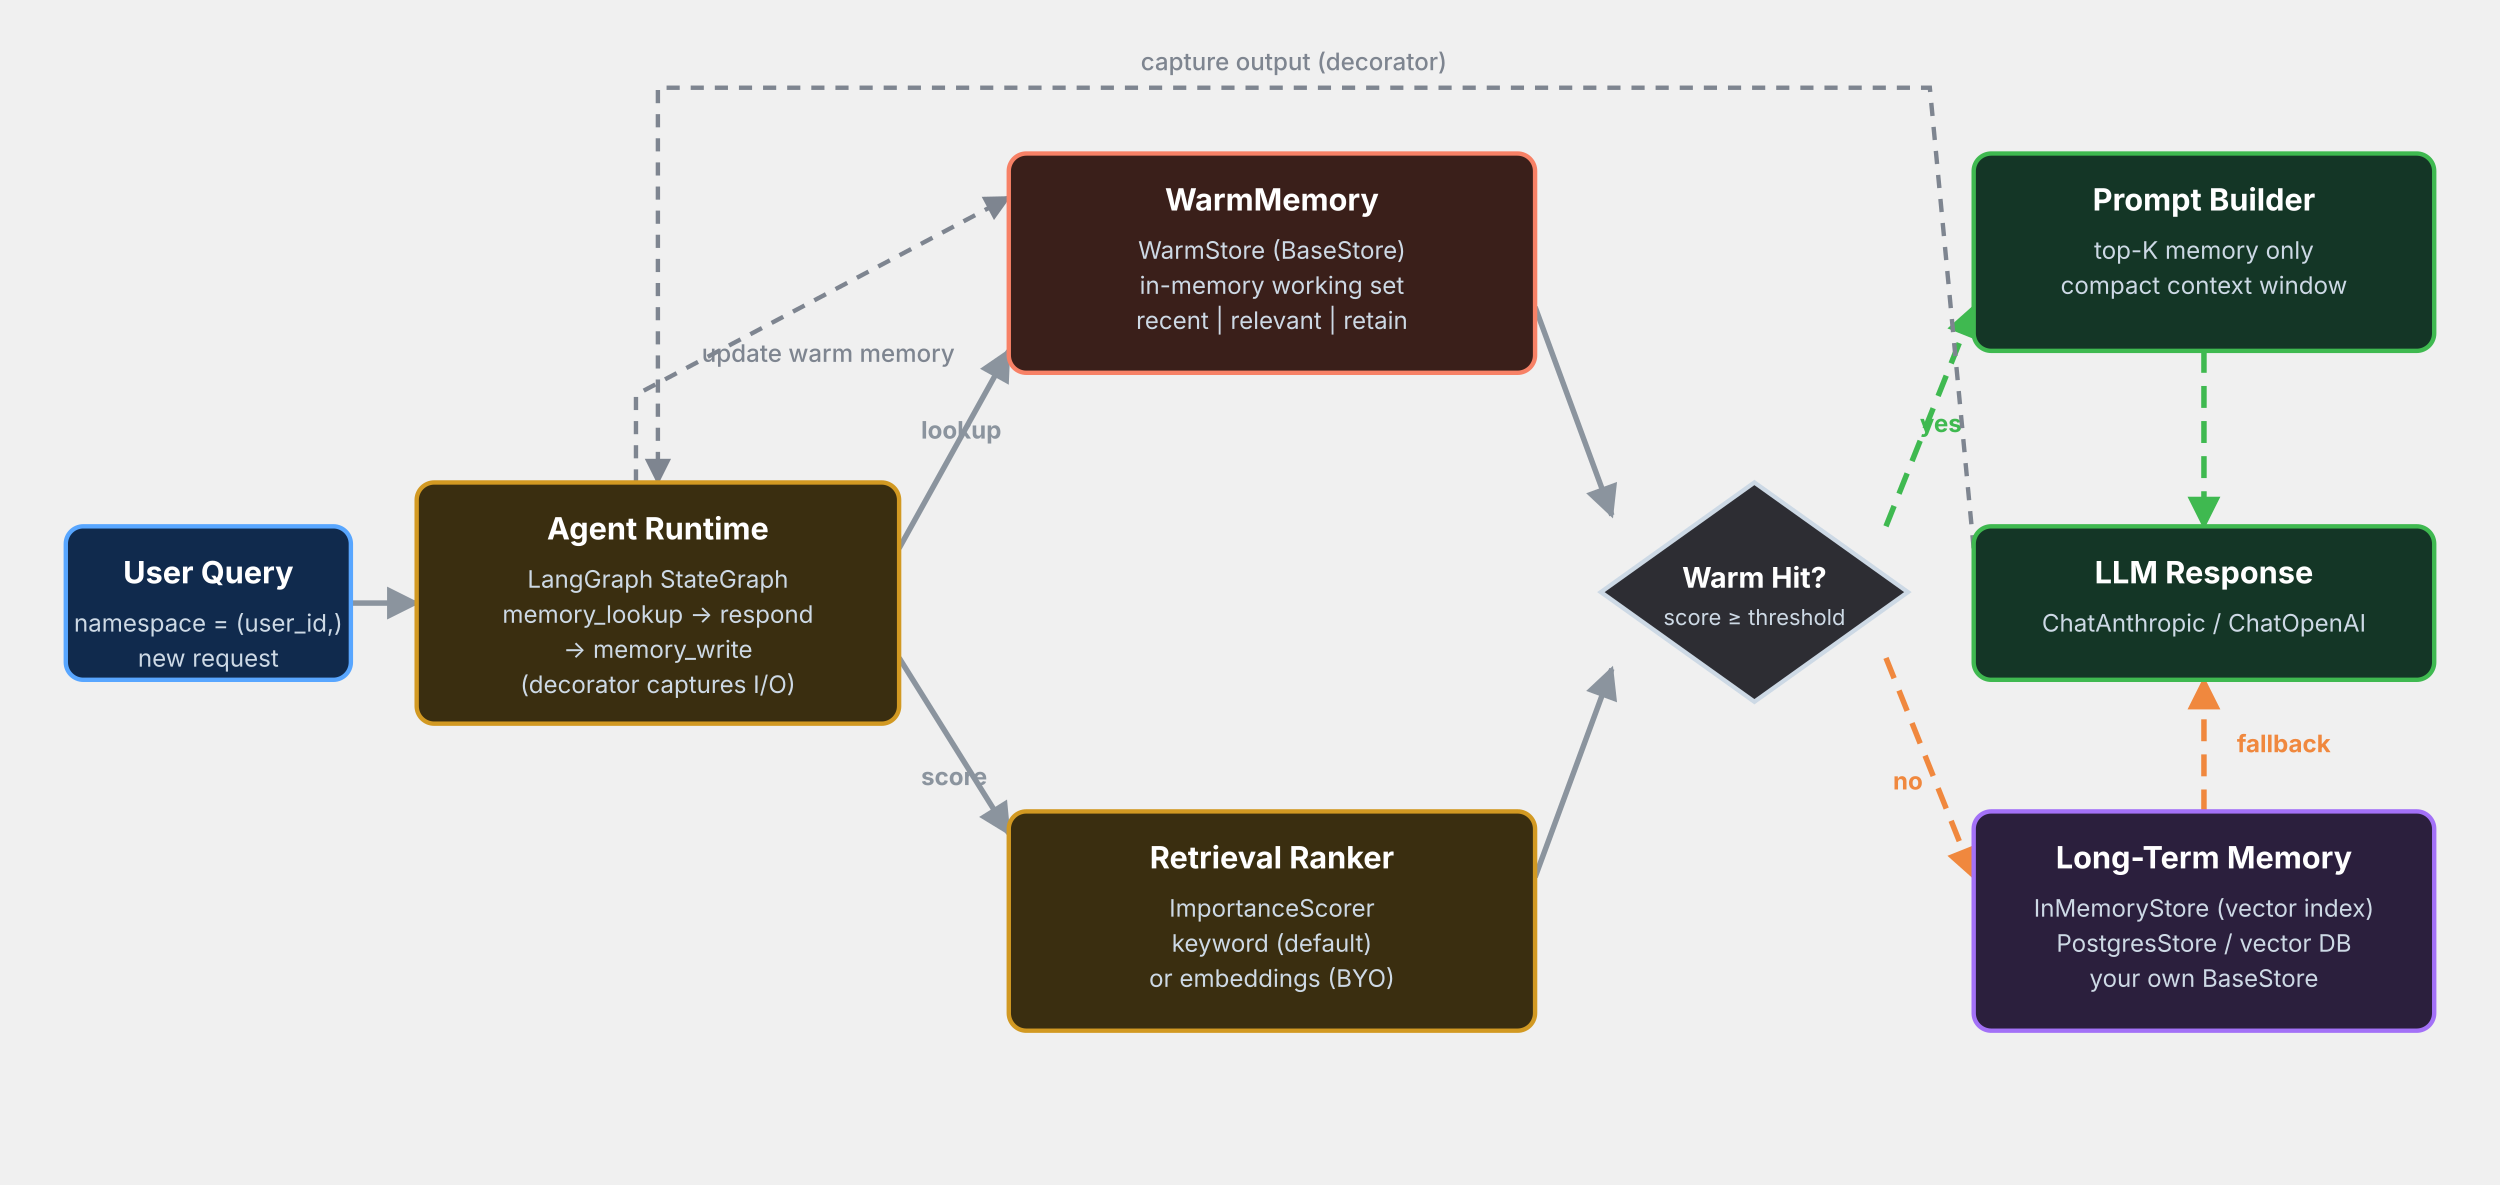
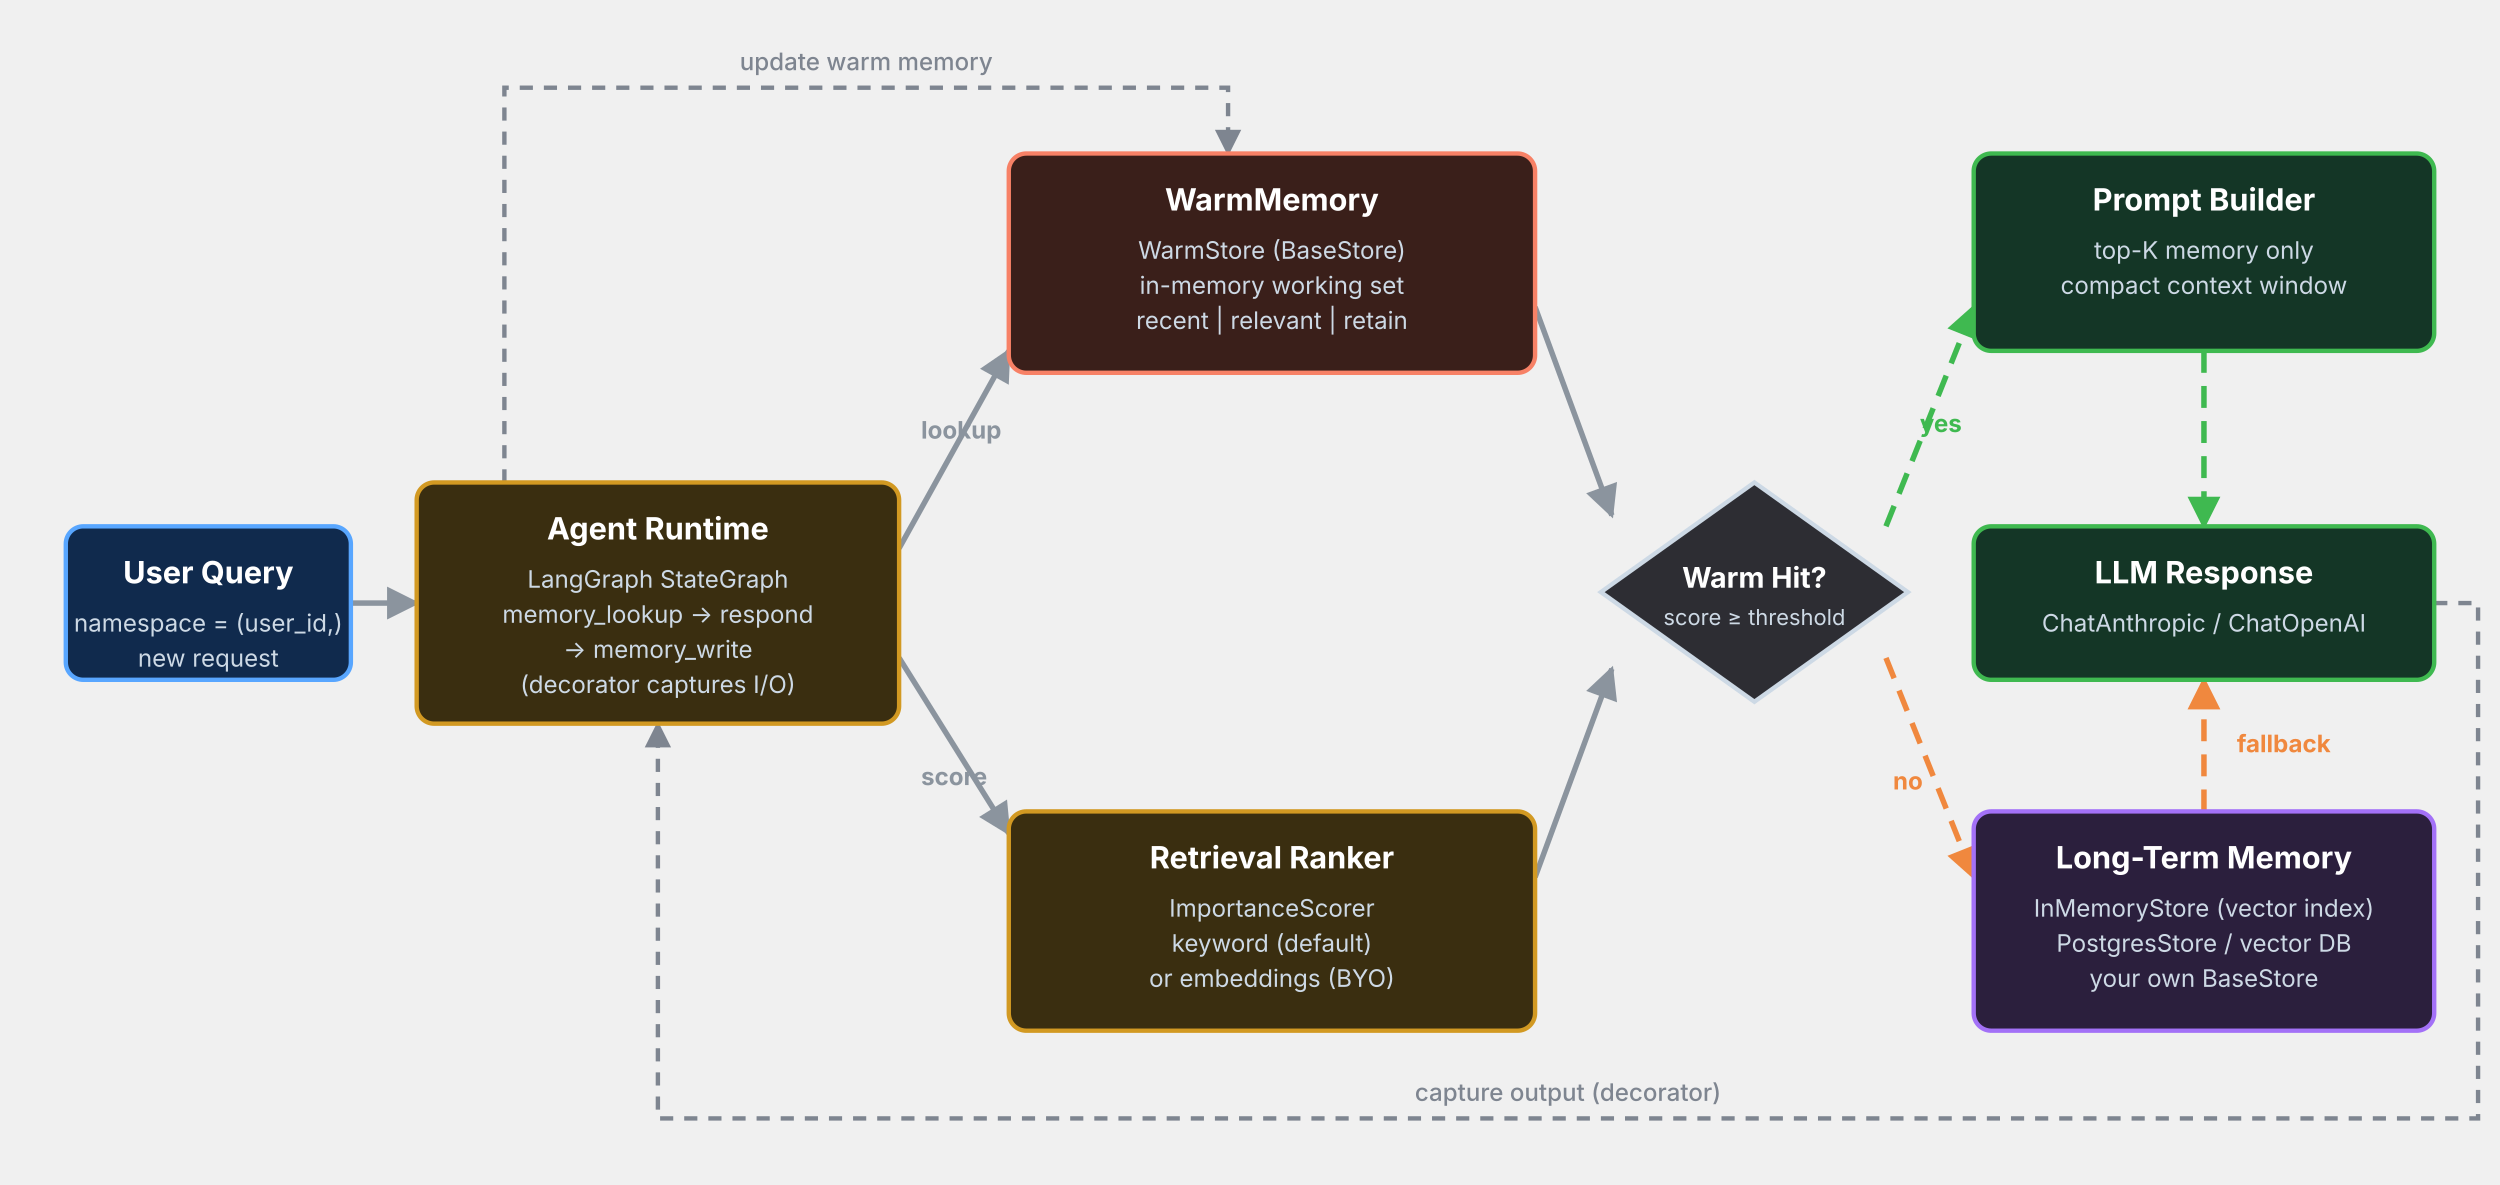
- <svg xmlns="http://www.w3.org/2000/svg" width="1140" height="540" viewBox="0 0 1140 540" content="%3Cmxfile%20host%3D%22app.diagrams.net%22%20type%3D%22device%22%20version%3D%2222.0.0%22%3E%0A%20%20%3Cdiagram%20name%3D%22WarmMemory%20architecture%22%20id%3D%22warm-memory%22%3E%0A%20%20%20%20%3CmxGraphModel%20dx%3D%221140%22%20dy%3D%22540%22%20grid%3D%221%22%20gridSize%3D%2210%22%20guides%3D%221%22%20tooltips%3D%221%22%20connect%3D%221%22%20arrows%3D%221%22%20fold%3D%221%22%20page%3D%221%22%20pageScale%3D%221%22%20pageWidth%3D%221140%22%20pageHeight%3D%22540%22%20math%3D%220%22%20shadow%3D%220%22%3E%0A%20%20%20%20%20%20%3Croot%3E%0A%20%20%20%20%20%20%20%20%3CmxCell%20id%3D%220%22%2F%3E%0A%20%20%20%20%20%20%20%20%3CmxCell%20id%3D%221%22%20parent%3D%220%22%2F%3E%0A%0A%20%20%20%20%20%20%20%20%3CmxCell%20id%3D%22user%22%20value%3D%22%26lt%3Bb%26gt%3BUser%20Query%26lt%3B%2Fb%26gt%3B%26%2310%3B%26lt%3Bfont%20style%3D%26quot%3Bfont-size%3A%2011px%26quot%3B%20color%3D%26quot%3B%23cdd9e5%26quot%3B%26gt%3Bnamespace%20%3D%20%28user_id%2C%29%26%2310%3Bnew%20request%26lt%3B%2Ffont%26gt%3B%22%20style%3D%22rounded%3D1%3BwhiteSpace%3Dwrap%3Bhtml%3D1%3BfillColor%3D%23102A4D%3BstrokeColor%3D%2358A6FF%3BstrokeWidth%3D2%3BfontColor%3D%23FFFFFF%3BfontSize%3D13%22%20vertex%3D%221%22%20parent%3D%221%22%3E%0A%20%20%20%20%20%20%20%20%20%20%3CmxGeometry%20x%3D%2230%22%20y%3D%22240%22%20width%3D%22130%22%20height%3D%2270%22%20as%3D%22geometry%22%2F%3E%0A%20%20%20%20%20%20%20%20%3C%2FmxCell%3E%0A%0A%20%20%20%20%20%20%20%20%3CmxCell%20id%3D%22agent%22%20value%3D%22%26lt%3Bb%26gt%3BAgent%20Runtime%26lt%3B%2Fb%26gt%3B%26%2310%3B%26lt%3Bfont%20style%3D%26quot%3Bfont-size%3A%2011px%26quot%3B%20color%3D%26quot%3B%23cdd9e5%26quot%3B%26gt%3BLangGraph%20StateGraph%26%2310%3Bmemory_lookup%20%E2%86%92%20respond%26%2310%3B%E2%86%92%20memory_write%26%2310%3B%28decorator%20captures%20I%2FO%29%26lt%3B%2Ffont%26gt%3B%22%20style%3D%22rounded%3D1%3BwhiteSpace%3Dwrap%3Bhtml%3D1%3BfillColor%3D%233A2E10%3BstrokeColor%3D%23D29922%3BstrokeWidth%3D2%3BfontColor%3D%23FFFFFF%3BfontSize%3D13%22%20vertex%3D%221%22%20parent%3D%221%22%3E%0A%20%20%20%20%20%20%20%20%20%20%3CmxGeometry%20x%3D%22190%22%20y%3D%22220%22%20width%3D%22220%22%20height%3D%22110%22%20as%3D%22geometry%22%2F%3E%0A%20%20%20%20%20%20%20%20%3C%2FmxCell%3E%0A%0A%20%20%20%20%20%20%20%20%3CmxCell%20id%3D%22warm%22%20value%3D%22%26lt%3Bb%26gt%3BWarmMemory%26lt%3B%2Fb%26gt%3B%26%2310%3B%26lt%3Bfont%20style%3D%26quot%3Bfont-size%3A%2011px%26quot%3B%20color%3D%26quot%3B%23cdd9e5%26quot%3B%26gt%3BWarmStore%20%28BaseStore%29%26%2310%3Bin-memory%20working%20set%26%2310%3Brecent%20%7C%20relevant%20%7C%20retain%26lt%3B%2Ffont%26gt%3B%22%20style%3D%22rounded%3D1%3BwhiteSpace%3Dwrap%3Bhtml%3D1%3BfillColor%3D%233A1F1A%3BstrokeColor%3D%23F78166%3BstrokeWidth%3D2%3BfontColor%3D%23FFFFFF%3BfontSize%3D13%22%20vertex%3D%221%22%20parent%3D%221%22%3E%0A%20%20%20%20%20%20%20%20%20%20%3CmxGeometry%20x%3D%22460%22%20y%3D%2270%22%20width%3D%22240%22%20height%3D%22100%22%20as%3D%22geometry%22%2F%3E%0A%20%20%20%20%20%20%20%20%3C%2FmxCell%3E%0A%0A%20%20%20%20%20%20%20%20%3CmxCell%20id%3D%22ranker%22%20value%3D%22%26lt%3Bb%26gt%3BRetrieval%20Ranker%26lt%3B%2Fb%26gt%3B%26%2310%3B%26lt%3Bfont%20style%3D%26quot%3Bfont-size%3A%2011px%26quot%3B%20color%3D%26quot%3B%23cdd9e5%26quot%3B%26gt%3BImportanceScorer%26%2310%3Bkeyword%20%28default%29%26%2310%3Bor%20embeddings%20%28BYO%29%26lt%3B%2Ffont%26gt%3B%22%20style%3D%22rounded%3D1%3BwhiteSpace%3Dwrap%3Bhtml%3D1%3BfillColor%3D%233A2E10%3BstrokeColor%3D%23D29922%3BstrokeWidth%3D2%3BfontColor%3D%23FFFFFF%3BfontSize%3D13%22%20vertex%3D%221%22%20parent%3D%221%22%3E%0A%20%20%20%20%20%20%20%20%20%20%3CmxGeometry%20x%3D%22460%22%20y%3D%22370%22%20width%3D%22240%22%20height%3D%22100%22%20as%3D%22geometry%22%2F%3E%0A%20%20%20%20%20%20%20%20%3C%2FmxCell%3E%0A%0A%20%20%20%20%20%20%20%20%3CmxCell%20id%3D%22warmhit%22%20value%3D%22%26lt%3Bb%26gt%3BWarm%20Hit%3F%26lt%3B%2Fb%26gt%3B%26%2310%3B%26lt%3Bfont%20style%3D%26quot%3Bfont-size%3A%2010px%26quot%3B%20color%3D%26quot%3B%23cdd9e5%26quot%3B%26gt%3Bscore%20%E2%89%A5%20threshold%26lt%3B%2Ffont%26gt%3B%22%20style%3D%22rhombus%3BwhiteSpace%3Dwrap%3Bhtml%3D1%3BfillColor%3D%232D2D33%3BstrokeColor%3D%23cdd9e5%3BstrokeWidth%3D2%3BfontColor%3D%23FFFFFF%3BfontSize%3D13%22%20vertex%3D%221%22%20parent%3D%221%22%3E%0A%20%20%20%20%20%20%20%20%20%20%3CmxGeometry%20x%3D%22730%22%20y%3D%22220%22%20width%3D%22140%22%20height%3D%22100%22%20as%3D%22geometry%22%2F%3E%0A%20%20%20%20%20%20%20%20%3C%2FmxCell%3E%0A%0A%20%20%20%20%20%20%20%20%3CmxCell%20id%3D%22prompt%22%20value%3D%22%26lt%3Bb%26gt%3BPrompt%20Builder%26lt%3B%2Fb%26gt%3B%26%2310%3B%26lt%3Bfont%20style%3D%26quot%3Bfont-size%3A%2011px%26quot%3B%20color%3D%26quot%3B%23cdd9e5%26quot%3B%26gt%3Btop-K%20memory%20only%26%2310%3Bcompact%20context%20window%26lt%3B%2Ffont%26gt%3B%22%20style%3D%22rounded%3D1%3BwhiteSpace%3Dwrap%3Bhtml%3D1%3BfillColor%3D%23143626%3BstrokeColor%3D%233FB950%3BstrokeWidth%3D2%3BfontColor%3D%23FFFFFF%3BfontSize%3D13%22%20vertex%3D%221%22%20parent%3D%221%22%3E%0A%20%20%20%20%20%20%20%20%20%20%3CmxGeometry%20x%3D%22900%22%20y%3D%2270%22%20width%3D%22210%22%20height%3D%2290%22%20as%3D%22geometry%22%2F%3E%0A%20%20%20%20%20%20%20%20%3C%2FmxCell%3E%0A%0A%20%20%20%20%20%20%20%20%3CmxCell%20id%3D%22llm%22%20value%3D%22%26lt%3Bb%26gt%3BLLM%20Response%26lt%3B%2Fb%26gt%3B%26%2310%3B%26lt%3Bfont%20style%3D%26quot%3Bfont-size%3A%2011px%26quot%3B%20color%3D%26quot%3B%23cdd9e5%26quot%3B%26gt%3BChatAnthropic%20%2F%20ChatOpenAI%26lt%3B%2Ffont%26gt%3B%22%20style%3D%22rounded%3D1%3BwhiteSpace%3Dwrap%3Bhtml%3D1%3BfillColor%3D%23143626%3BstrokeColor%3D%233FB950%3BstrokeWidth%3D2%3BfontColor%3D%23FFFFFF%3BfontSize%3D13%22%20vertex%3D%221%22%20parent%3D%221%22%3E%0A%20%20%20%20%20%20%20%20%20%20%3CmxGeometry%20x%3D%22900%22%20y%3D%22240%22%20width%3D%22210%22%20height%3D%2270%22%20as%3D%22geometry%22%2F%3E%0A%20%20%20%20%20%20%20%20%3C%2FmxCell%3E%0A%0A%20%20%20%20%20%20%20%20%3CmxCell%20id%3D%22longterm%22%20value%3D%22%26lt%3Bb%26gt%3BLong-Term%20Memory%26lt%3B%2Fb%26gt%3B%26%2310%3B%26lt%3Bfont%20style%3D%26quot%3Bfont-size%3A%2011px%26quot%3B%20color%3D%26quot%3B%23cdd9e5%26quot%3B%26gt%3BInMemoryStore%20%28vector%20index%29%26%2310%3BPostgresStore%20%2F%20vector%20DB%26%2310%3Byour%20own%20BaseStore%26lt%3B%2Ffont%26gt%3B%22%20style%3D%22rounded%3D1%3BwhiteSpace%3Dwrap%3Bhtml%3D1%3BfillColor%3D%232B1F3D%3BstrokeColor%3D%23A371F7%3BstrokeWidth%3D2%3BfontColor%3D%23FFFFFF%3BfontSize%3D13%22%20vertex%3D%221%22%20parent%3D%221%22%3E%0A%20%20%20%20%20%20%20%20%20%20%3CmxGeometry%20x%3D%22900%22%20y%3D%22370%22%20width%3D%22210%22%20height%3D%22100%22%20as%3D%22geometry%22%2F%3E%0A%20%20%20%20%20%20%20%20%3C%2FmxCell%3E%0A%0A%20%20%20%20%20%20%20%20%3CmxCell%20id%3D%22e1%22%20style%3D%22endArrow%3Dclassic%3Bhtml%3D1%3BstrokeColor%3D%238B949E%3BstrokeWidth%3D2%3BexitX%3D1%3BexitY%3D0.5%3BentryX%3D0%3BentryY%3D0.5%22%20edge%3D%221%22%20parent%3D%221%22%20source%3D%22user%22%20target%3D%22agent%22%2F%3E%0A%20%20%20%20%20%20%20%20%3CmxCell%20id%3D%22e2%22%20value%3D%22lookup%22%20style%3D%22endArrow%3Dclassic%3Bhtml%3D1%3BstrokeColor%3D%238B949E%3BstrokeWidth%3D2%3BexitX%3D1%3BexitY%3D0.2%3BentryX%3D0%3BentryY%3D0.8%3BfontColor%3D%238B949E%3BfontSize%3D11%3BlabelBackgroundColor%3Dnone%22%20edge%3D%221%22%20parent%3D%221%22%20source%3D%22agent%22%20target%3D%22warm%22%2F%3E%0A%20%20%20%20%20%20%20%20%3CmxCell%20id%3D%22e3%22%20value%3D%22score%22%20style%3D%22endArrow%3Dclassic%3Bhtml%3D1%3BstrokeColor%3D%238B949E%3BstrokeWidth%3D2%3BexitX%3D1%3BexitY%3D0.8%3BentryX%3D0%3BentryY%3D0.2%3BfontColor%3D%238B949E%3BfontSize%3D11%3BlabelBackgroundColor%3Dnone%22%20edge%3D%221%22%20parent%3D%221%22%20source%3D%22agent%22%20target%3D%22ranker%22%2F%3E%0A%20%20%20%20%20%20%20%20%3CmxCell%20id%3D%22e4%22%20style%3D%22endArrow%3Dclassic%3Bhtml%3D1%3BstrokeColor%3D%238B949E%3BstrokeWidth%3D2%3BexitX%3D1%3BexitY%3D0.7%3BentryX%3D0%3BentryY%3D0.15%22%20edge%3D%221%22%20parent%3D%221%22%20source%3D%22warm%22%20target%3D%22warmhit%22%2F%3E%0A%20%20%20%20%20%20%20%20%3CmxCell%20id%3D%22e5%22%20style%3D%22endArrow%3Dclassic%3Bhtml%3D1%3BstrokeColor%3D%238B949E%3BstrokeWidth%3D2%3BexitX%3D1%3BexitY%3D0.3%3BentryX%3D0%3BentryY%3D0.85%22%20edge%3D%221%22%20parent%3D%221%22%20source%3D%22ranker%22%20target%3D%22warmhit%22%2F%3E%0A%20%20%20%20%20%20%20%20%3CmxCell%20id%3D%22e6%22%20value%3D%22yes%22%20style%3D%22endArrow%3Dclassic%3Bhtml%3D1%3BstrokeColor%3D%233FB950%3BstrokeWidth%3D2.5%3BexitX%3D1%3BexitY%3D0.2%3BentryX%3D0%3BentryY%3D0.8%3BfontColor%3D%233FB950%3BfontSize%3D11%3BfontStyle%3D1%3BlabelBackgroundColor%3Dnone%3Bdashed%3D1%3BdashPattern%3D10%206%22%20edge%3D%221%22%20parent%3D%221%22%20source%3D%22warmhit%22%20target%3D%22prompt%22%2F%3E%0A%20%20%20%20%20%20%20%20%3CmxCell%20id%3D%22e7%22%20value%3D%22no%22%20style%3D%22endArrow%3Dclassic%3Bhtml%3D1%3BstrokeColor%3D%23F0883E%3BstrokeWidth%3D2.5%3BexitX%3D1%3BexitY%3D0.8%3BentryX%3D0%3BentryY%3D0.2%3BfontColor%3D%23F0883E%3BfontSize%3D11%3BfontStyle%3D1%3BlabelBackgroundColor%3Dnone%3Bdashed%3D1%3BdashPattern%3D10%206%22%20edge%3D%221%22%20parent%3D%221%22%20source%3D%22warmhit%22%20target%3D%22longterm%22%2F%3E%0A%20%20%20%20%20%20%20%20%3CmxCell%20id%3D%22e8%22%20style%3D%22endArrow%3Dclassic%3Bhtml%3D1%3BstrokeColor%3D%233FB950%3BstrokeWidth%3D2.5%3BexitX%3D0.5%3BexitY%3D1%3BentryX%3D0.5%3BentryY%3D0%3Bdashed%3D1%3BdashPattern%3D10%206%22%20edge%3D%221%22%20parent%3D%221%22%20source%3D%22prompt%22%20target%3D%22llm%22%2F%3E%0A%20%20%20%20%20%20%20%20%3CmxCell%20id%3D%22e9%22%20value%3D%22fallback%22%20style%3D%22endArrow%3Dclassic%3Bhtml%3D1%3BstrokeColor%3D%23F0883E%3BstrokeWidth%3D2.5%3BexitX%3D0.5%3BexitY%3D0%3BentryX%3D0.5%3BentryY%3D1%3BfontColor%3D%23F0883E%3BfontSize%3D11%3BfontStyle%3D1%3BlabelBackgroundColor%3Dnone%3Bdashed%3D1%3BdashPattern%3D10%206%22%20edge%3D%221%22%20parent%3D%221%22%20source%3D%22longterm%22%20target%3D%22llm%22%2F%3E%0A%20%20%20%20%20%20%20%20%3CmxCell%20id%3D%22e10%22%20value%3D%22capture%20output%20%28decorator%29%22%20style%3D%22endArrow%3Dclassic%3Bhtml%3D1%3BstrokeColor%3D%237E8590%3BstrokeWidth%3D2%3Bdashed%3D1%3BexitX%3D0%3BexitY%3D0.5%3BentryX%3D0.5%3BentryY%3D0%3BfontColor%3D%237E8590%3BfontSize%3D11%3BlabelBackgroundColor%3Dnone%3BedgeStyle%3DorthogonalEdgeStyle%22%20edge%3D%221%22%20parent%3D%221%22%20source%3D%22llm%22%20target%3D%22agent%22%2F%3E%0A%20%20%20%20%20%20%20%20%3CmxCell%20id%3D%22e11%22%20value%3D%22update%20warm%20memory%22%20style%3D%22endArrow%3Dclassic%3Bhtml%3D1%3BstrokeColor%3D%237E8590%3BstrokeWidth%3D2%3Bdashed%3D1%3BexitX%3D0.4%3BexitY%3D0%3BentryX%3D0.2%3BentryY%3D1%3BfontColor%3D%237E8590%3BfontSize%3D11%3BlabelBackgroundColor%3Dnone%22%20edge%3D%221%22%20parent%3D%221%22%20source%3D%22agent%22%20target%3D%22warm%22%2F%3E%0A%0A%20%20%20%20%20%20%3C%2Froot%3E%0A%20%20%20%20%3C%2FmxGraphModel%3E%0A%20%20%3C%2Fdiagram%3E%0A%3C%2Fmxfile%3E">
+ <svg xmlns="http://www.w3.org/2000/svg" width="1140" height="540" viewBox="0 0 1140 540" content="%3Cmxfile%20host%3D%22app.diagrams.net%22%20type%3D%22device%22%20version%3D%2222.0.0%22%3E%0A%20%20%3Cdiagram%20name%3D%22WarmMemory%20architecture%22%20id%3D%22warm-memory%22%3E%0A%20%20%20%20%3CmxGraphModel%20dx%3D%221140%22%20dy%3D%22540%22%20grid%3D%221%22%20gridSize%3D%2210%22%20guides%3D%221%22%20tooltips%3D%221%22%20connect%3D%221%22%20arrows%3D%221%22%20fold%3D%221%22%20page%3D%221%22%20pageScale%3D%221%22%20pageWidth%3D%221140%22%20pageHeight%3D%22540%22%20math%3D%220%22%20shadow%3D%220%22%3E%0A%20%20%20%20%20%20%3Croot%3E%0A%20%20%20%20%20%20%20%20%3CmxCell%20id%3D%220%22%2F%3E%0A%20%20%20%20%20%20%20%20%3CmxCell%20id%3D%221%22%20parent%3D%220%22%2F%3E%0A%0A%20%20%20%20%20%20%20%20%3CmxCell%20id%3D%22user%22%20value%3D%22%26lt%3Bb%26gt%3BUser%20Query%26lt%3B%2Fb%26gt%3B%26%2310%3B%26lt%3Bfont%20style%3D%26quot%3Bfont-size%3A%2011px%26quot%3B%20color%3D%26quot%3B%23cdd9e5%26quot%3B%26gt%3Bnamespace%20%3D%20%28user_id%2C%29%26%2310%3Bnew%20request%26lt%3B%2Ffont%26gt%3B%22%20style%3D%22rounded%3D1%3BwhiteSpace%3Dwrap%3Bhtml%3D1%3BfillColor%3D%23102A4D%3BstrokeColor%3D%2358A6FF%3BstrokeWidth%3D2%3BfontColor%3D%23FFFFFF%3BfontSize%3D13%22%20vertex%3D%221%22%20parent%3D%221%22%3E%0A%20%20%20%20%20%20%20%20%20%20%3CmxGeometry%20x%3D%2230%22%20y%3D%22240%22%20width%3D%22130%22%20height%3D%2270%22%20as%3D%22geometry%22%2F%3E%0A%20%20%20%20%20%20%20%20%3C%2FmxCell%3E%0A%0A%20%20%20%20%20%20%20%20%3CmxCell%20id%3D%22agent%22%20value%3D%22%26lt%3Bb%26gt%3BAgent%20Runtime%26lt%3B%2Fb%26gt%3B%26%2310%3B%26lt%3Bfont%20style%3D%26quot%3Bfont-size%3A%2011px%26quot%3B%20color%3D%26quot%3B%23cdd9e5%26quot%3B%26gt%3BLangGraph%20StateGraph%26%2310%3Bmemory_lookup%20%E2%86%92%20respond%26%2310%3B%E2%86%92%20memory_write%26%2310%3B%28decorator%20captures%20I%2FO%29%26lt%3B%2Ffont%26gt%3B%22%20style%3D%22rounded%3D1%3BwhiteSpace%3Dwrap%3Bhtml%3D1%3BfillColor%3D%233A2E10%3BstrokeColor%3D%23D29922%3BstrokeWidth%3D2%3BfontColor%3D%23FFFFFF%3BfontSize%3D13%22%20vertex%3D%221%22%20parent%3D%221%22%3E%0A%20%20%20%20%20%20%20%20%20%20%3CmxGeometry%20x%3D%22190%22%20y%3D%22220%22%20width%3D%22220%22%20height%3D%22110%22%20as%3D%22geometry%22%2F%3E%0A%20%20%20%20%20%20%20%20%3C%2FmxCell%3E%0A%0A%20%20%20%20%20%20%20%20%3CmxCell%20id%3D%22warm%22%20value%3D%22%26lt%3Bb%26gt%3BWarmMemory%26lt%3B%2Fb%26gt%3B%26%2310%3B%26lt%3Bfont%20style%3D%26quot%3Bfont-size%3A%2011px%26quot%3B%20color%3D%26quot%3B%23cdd9e5%26quot%3B%26gt%3BWarmStore%20%28BaseStore%29%26%2310%3Bin-memory%20working%20set%26%2310%3Brecent%20%7C%20relevant%20%7C%20retain%26lt%3B%2Ffont%26gt%3B%22%20style%3D%22rounded%3D1%3BwhiteSpace%3Dwrap%3Bhtml%3D1%3BfillColor%3D%233A1F1A%3BstrokeColor%3D%23F78166%3BstrokeWidth%3D2%3BfontColor%3D%23FFFFFF%3BfontSize%3D13%22%20vertex%3D%221%22%20parent%3D%221%22%3E%0A%20%20%20%20%20%20%20%20%20%20%3CmxGeometry%20x%3D%22460%22%20y%3D%2270%22%20width%3D%22240%22%20height%3D%22100%22%20as%3D%22geometry%22%2F%3E%0A%20%20%20%20%20%20%20%20%3C%2FmxCell%3E%0A%0A%20%20%20%20%20%20%20%20%3CmxCell%20id%3D%22ranker%22%20value%3D%22%26lt%3Bb%26gt%3BRetrieval%20Ranker%26lt%3B%2Fb%26gt%3B%26%2310%3B%26lt%3Bfont%20style%3D%26quot%3Bfont-size%3A%2011px%26quot%3B%20color%3D%26quot%3B%23cdd9e5%26quot%3B%26gt%3BImportanceScorer%26%2310%3Bkeyword%20%28default%29%26%2310%3Bor%20embeddings%20%28BYO%29%26lt%3B%2Ffont%26gt%3B%22%20style%3D%22rounded%3D1%3BwhiteSpace%3Dwrap%3Bhtml%3D1%3BfillColor%3D%233A2E10%3BstrokeColor%3D%23D29922%3BstrokeWidth%3D2%3BfontColor%3D%23FFFFFF%3BfontSize%3D13%22%20vertex%3D%221%22%20parent%3D%221%22%3E%0A%20%20%20%20%20%20%20%20%20%20%3CmxGeometry%20x%3D%22460%22%20y%3D%22370%22%20width%3D%22240%22%20height%3D%22100%22%20as%3D%22geometry%22%2F%3E%0A%20%20%20%20%20%20%20%20%3C%2FmxCell%3E%0A%0A%20%20%20%20%20%20%20%20%3CmxCell%20id%3D%22warmhit%22%20value%3D%22%26lt%3Bb%26gt%3BWarm%20Hit%3F%26lt%3B%2Fb%26gt%3B%26%2310%3B%26lt%3Bfont%20style%3D%26quot%3Bfont-size%3A%2010px%26quot%3B%20color%3D%26quot%3B%23cdd9e5%26quot%3B%26gt%3Bscore%20%E2%89%A5%20threshold%26lt%3B%2Ffont%26gt%3B%22%20style%3D%22rhombus%3BwhiteSpace%3Dwrap%3Bhtml%3D1%3BfillColor%3D%232D2D33%3BstrokeColor%3D%23cdd9e5%3BstrokeWidth%3D2%3BfontColor%3D%23FFFFFF%3BfontSize%3D13%22%20vertex%3D%221%22%20parent%3D%221%22%3E%0A%20%20%20%20%20%20%20%20%20%20%3CmxGeometry%20x%3D%22730%22%20y%3D%22220%22%20width%3D%22140%22%20height%3D%22100%22%20as%3D%22geometry%22%2F%3E%0A%20%20%20%20%20%20%20%20%3C%2FmxCell%3E%0A%0A%20%20%20%20%20%20%20%20%3CmxCell%20id%3D%22prompt%22%20value%3D%22%26lt%3Bb%26gt%3BPrompt%20Builder%26lt%3B%2Fb%26gt%3B%26%2310%3B%26lt%3Bfont%20style%3D%26quot%3Bfont-size%3A%2011px%26quot%3B%20color%3D%26quot%3B%23cdd9e5%26quot%3B%26gt%3Btop-K%20memory%20only%26%2310%3Bcompact%20context%20window%26lt%3B%2Ffont%26gt%3B%22%20style%3D%22rounded%3D1%3BwhiteSpace%3Dwrap%3Bhtml%3D1%3BfillColor%3D%23143626%3BstrokeColor%3D%233FB950%3BstrokeWidth%3D2%3BfontColor%3D%23FFFFFF%3BfontSize%3D13%22%20vertex%3D%221%22%20parent%3D%221%22%3E%0A%20%20%20%20%20%20%20%20%20%20%3CmxGeometry%20x%3D%22900%22%20y%3D%2270%22%20width%3D%22210%22%20height%3D%2290%22%20as%3D%22geometry%22%2F%3E%0A%20%20%20%20%20%20%20%20%3C%2FmxCell%3E%0A%0A%20%20%20%20%20%20%20%20%3CmxCell%20id%3D%22llm%22%20value%3D%22%26lt%3Bb%26gt%3BLLM%20Response%26lt%3B%2Fb%26gt%3B%26%2310%3B%26lt%3Bfont%20style%3D%26quot%3Bfont-size%3A%2011px%26quot%3B%20color%3D%26quot%3B%23cdd9e5%26quot%3B%26gt%3BChatAnthropic%20%2F%20ChatOpenAI%26lt%3B%2Ffont%26gt%3B%22%20style%3D%22rounded%3D1%3BwhiteSpace%3Dwrap%3Bhtml%3D1%3BfillColor%3D%23143626%3BstrokeColor%3D%233FB950%3BstrokeWidth%3D2%3BfontColor%3D%23FFFFFF%3BfontSize%3D13%22%20vertex%3D%221%22%20parent%3D%221%22%3E%0A%20%20%20%20%20%20%20%20%20%20%3CmxGeometry%20x%3D%22900%22%20y%3D%22240%22%20width%3D%22210%22%20height%3D%2270%22%20as%3D%22geometry%22%2F%3E%0A%20%20%20%20%20%20%20%20%3C%2FmxCell%3E%0A%0A%20%20%20%20%20%20%20%20%3CmxCell%20id%3D%22longterm%22%20value%3D%22%26lt%3Bb%26gt%3BLong-Term%20Memory%26lt%3B%2Fb%26gt%3B%26%2310%3B%26lt%3Bfont%20style%3D%26quot%3Bfont-size%3A%2011px%26quot%3B%20color%3D%26quot%3B%23cdd9e5%26quot%3B%26gt%3BInMemoryStore%20%28vector%20index%29%26%2310%3BPostgresStore%20%2F%20vector%20DB%26%2310%3Byour%20own%20BaseStore%26lt%3B%2Ffont%26gt%3B%22%20style%3D%22rounded%3D1%3BwhiteSpace%3Dwrap%3Bhtml%3D1%3BfillColor%3D%232B1F3D%3BstrokeColor%3D%23A371F7%3BstrokeWidth%3D2%3BfontColor%3D%23FFFFFF%3BfontSize%3D13%22%20vertex%3D%221%22%20parent%3D%221%22%3E%0A%20%20%20%20%20%20%20%20%20%20%3CmxGeometry%20x%3D%22900%22%20y%3D%22370%22%20width%3D%22210%22%20height%3D%22100%22%20as%3D%22geometry%22%2F%3E%0A%20%20%20%20%20%20%20%20%3C%2FmxCell%3E%0A%0A%20%20%20%20%20%20%20%20%3CmxCell%20id%3D%22e1%22%20style%3D%22endArrow%3Dclassic%3Bhtml%3D1%3BstrokeColor%3D%238B949E%3BstrokeWidth%3D2%3BexitX%3D1%3BexitY%3D0.5%3BentryX%3D0%3BentryY%3D0.5%22%20edge%3D%221%22%20parent%3D%221%22%20source%3D%22user%22%20target%3D%22agent%22%2F%3E%0A%20%20%20%20%20%20%20%20%3CmxCell%20id%3D%22e2%22%20value%3D%22lookup%22%20style%3D%22endArrow%3Dclassic%3Bhtml%3D1%3BstrokeColor%3D%238B949E%3BstrokeWidth%3D2%3BexitX%3D1%3BexitY%3D0.2%3BentryX%3D0%3BentryY%3D0.8%3BfontColor%3D%238B949E%3BfontSize%3D11%3BlabelBackgroundColor%3Dnone%22%20edge%3D%221%22%20parent%3D%221%22%20source%3D%22agent%22%20target%3D%22warm%22%2F%3E%0A%20%20%20%20%20%20%20%20%3CmxCell%20id%3D%22e3%22%20value%3D%22score%22%20style%3D%22endArrow%3Dclassic%3Bhtml%3D1%3BstrokeColor%3D%238B949E%3BstrokeWidth%3D2%3BexitX%3D1%3BexitY%3D0.8%3BentryX%3D0%3BentryY%3D0.2%3BfontColor%3D%238B949E%3BfontSize%3D11%3BlabelBackgroundColor%3Dnone%22%20edge%3D%221%22%20parent%3D%221%22%20source%3D%22agent%22%20target%3D%22ranker%22%2F%3E%0A%20%20%20%20%20%20%20%20%3CmxCell%20id%3D%22e4%22%20style%3D%22endArrow%3Dclassic%3Bhtml%3D1%3BstrokeColor%3D%238B949E%3BstrokeWidth%3D2%3BexitX%3D1%3BexitY%3D0.7%3BentryX%3D0%3BentryY%3D0.15%22%20edge%3D%221%22%20parent%3D%221%22%20source%3D%22warm%22%20target%3D%22warmhit%22%2F%3E%0A%20%20%20%20%20%20%20%20%3CmxCell%20id%3D%22e5%22%20style%3D%22endArrow%3Dclassic%3Bhtml%3D1%3BstrokeColor%3D%238B949E%3BstrokeWidth%3D2%3BexitX%3D1%3BexitY%3D0.3%3BentryX%3D0%3BentryY%3D0.85%22%20edge%3D%221%22%20parent%3D%221%22%20source%3D%22ranker%22%20target%3D%22warmhit%22%2F%3E%0A%20%20%20%20%20%20%20%20%3CmxCell%20id%3D%22e6%22%20value%3D%22yes%22%20style%3D%22endArrow%3Dclassic%3Bhtml%3D1%3BstrokeColor%3D%233FB950%3BstrokeWidth%3D2.5%3BexitX%3D1%3BexitY%3D0.2%3BentryX%3D0%3BentryY%3D0.8%3BfontColor%3D%233FB950%3BfontSize%3D11%3BfontStyle%3D1%3BlabelBackgroundColor%3Dnone%3Bdashed%3D1%3BdashPattern%3D10%206%22%20edge%3D%221%22%20parent%3D%221%22%20source%3D%22warmhit%22%20target%3D%22prompt%22%2F%3E%0A%20%20%20%20%20%20%20%20%3CmxCell%20id%3D%22e7%22%20value%3D%22no%22%20style%3D%22endArrow%3Dclassic%3Bhtml%3D1%3BstrokeColor%3D%23F0883E%3BstrokeWidth%3D2.5%3BexitX%3D1%3BexitY%3D0.8%3BentryX%3D0%3BentryY%3D0.2%3BfontColor%3D%23F0883E%3BfontSize%3D11%3BfontStyle%3D1%3BlabelBackgroundColor%3Dnone%3Bdashed%3D1%3BdashPattern%3D10%206%22%20edge%3D%221%22%20parent%3D%221%22%20source%3D%22warmhit%22%20target%3D%22longterm%22%2F%3E%0A%20%20%20%20%20%20%20%20%3CmxCell%20id%3D%22e8%22%20style%3D%22endArrow%3Dclassic%3Bhtml%3D1%3BstrokeColor%3D%233FB950%3BstrokeWidth%3D2.5%3BexitX%3D0.5%3BexitY%3D1%3BentryX%3D0.5%3BentryY%3D0%3Bdashed%3D1%3BdashPattern%3D10%206%22%20edge%3D%221%22%20parent%3D%221%22%20source%3D%22prompt%22%20target%3D%22llm%22%2F%3E%0A%20%20%20%20%20%20%20%20%3CmxCell%20id%3D%22e9%22%20value%3D%22fallback%22%20style%3D%22endArrow%3Dclassic%3Bhtml%3D1%3BstrokeColor%3D%23F0883E%3BstrokeWidth%3D2.5%3BexitX%3D0.5%3BexitY%3D0%3BentryX%3D0.5%3BentryY%3D1%3BfontColor%3D%23F0883E%3BfontSize%3D11%3BfontStyle%3D1%3BlabelBackgroundColor%3Dnone%3Bdashed%3D1%3BdashPattern%3D10%206%22%20edge%3D%221%22%20parent%3D%221%22%20source%3D%22longterm%22%20target%3D%22llm%22%2F%3E%0A%20%20%20%20%20%20%20%20%3CmxCell%20id%3D%22e10%22%20value%3D%22capture%20output%20%28decorator%29%22%20style%3D%22endArrow%3Dclassic%3Bhtml%3D1%3BstrokeColor%3D%237E8590%3BstrokeWidth%3D2%3Bdashed%3D1%3BexitX%3D1%3BexitY%3D0.5%3BentryX%3D0.5%3BentryY%3D1%3BfontColor%3D%237E8590%3BfontSize%3D11%3BlabelBackgroundColor%3Dnone%3BedgeStyle%3DorthogonalEdgeStyle%3BjettySize%3Dauto%3BorthogonalLoop%3D1%22%20edge%3D%221%22%20parent%3D%221%22%20source%3D%22llm%22%20target%3D%22agent%22%2F%3E%0A%20%20%20%20%20%20%20%20%3CmxCell%20id%3D%22e11%22%20value%3D%22update%20warm%20memory%22%20style%3D%22endArrow%3Dclassic%3Bhtml%3D1%3BstrokeColor%3D%237E8590%3BstrokeWidth%3D2%3Bdashed%3D1%3BexitX%3D0.2%3BexitY%3D0%3BentryX%3D0.4%3BentryY%3D0%3BfontColor%3D%237E8590%3BfontSize%3D11%3BlabelBackgroundColor%3Dnone%3BedgeStyle%3DorthogonalEdgeStyle%3BjettySize%3Dauto%3BorthogonalLoop%3D1%22%20edge%3D%221%22%20parent%3D%221%22%20source%3D%22agent%22%20target%3D%22warm%22%2F%3E%0A%0A%20%20%20%20%20%20%3C%2Froot%3E%0A%20%20%20%20%3C%2FmxGraphModel%3E%0A%20%20%3C%2Fdiagram%3E%0A%3C%2Fmxfile%3E">
  <defs>
    <marker id="arrow" viewBox="0 0 10 10" refX="9" refY="5" markerWidth="6" markerHeight="6" orient="auto-start-reverse">
      <path d="M0,0 L10,5 L0,10 z" fill="#8b949e" />
    </marker>
    <marker id="arrow-hit" viewBox="0 0 10 10" refX="9" refY="5" markerWidth="6" markerHeight="6" orient="auto-start-reverse">
      <path d="M0,0 L10,5 L0,10 z" fill="#3fb950" />
    </marker>
    <marker id="arrow-miss" viewBox="0 0 10 10" refX="9" refY="5" markerWidth="6" markerHeight="6" orient="auto-start-reverse">
      <path d="M0,0 L10,5 L0,10 z" fill="#f0883e" />
    </marker>
    <marker id="arrow-write" viewBox="0 0 10 10" refX="9" refY="5" markerWidth="6" markerHeight="6" orient="auto-start-reverse">
      <path d="M0,0 L10,5 L0,10 z" fill="#7e8590" />
    </marker>
  </defs>
  <path d="M160,275 L190,275" stroke="#8b949e" stroke-width="2.5" fill="none" marker-end="url(#arrow)" />
  <path d="M410,250 L460,160" stroke="#8b949e" stroke-width="2.5" fill="none" marker-end="url(#arrow)" />
  <text x="420" y="200" text-anchor="start" fill="#8b949e" font-family="-apple-system, BlinkMacSystemFont, Segoe UI, sans-serif" font-size="11" font-weight="700">lookup</text>
  <path d="M410,300 L460,380" stroke="#8b949e" stroke-width="2.5" fill="none" marker-end="url(#arrow)" />
  <text x="420" y="358" text-anchor="start" fill="#8b949e" font-family="-apple-system, BlinkMacSystemFont, Segoe UI, sans-serif" font-size="11" font-weight="700">score</text>
  <path d="M700,140 L735,235" stroke="#8b949e" stroke-width="2.5" fill="none" marker-end="url(#arrow)" />
  <path d="M700,400 L735,305" stroke="#8b949e" stroke-width="2.5" fill="none" marker-end="url(#arrow)" />
  <path d="M860,240 L900,140" stroke="#3fb950" stroke-width="2.5" fill="none" marker-end="url(#arrow-hit)" stroke-dasharray="10 6">
    <animate attributeName="stroke-dashoffset" from="16" to="0" dur="0.9s" repeatCount="indefinite" />
  </path>
  <text x="885" y="197" text-anchor="middle" fill="#3fb950" font-family="-apple-system, BlinkMacSystemFont, Segoe UI, sans-serif" font-size="11" font-weight="700">yes</text>
  <path d="M860,300 L900,400" stroke="#f0883e" stroke-width="2.5" fill="none" marker-end="url(#arrow-miss)" stroke-dasharray="10 6">
    <animate attributeName="stroke-dashoffset" from="16" to="0" dur="0.9s" repeatCount="indefinite" />
  </path>
  <text x="870" y="360" text-anchor="middle" fill="#f0883e" font-family="-apple-system, BlinkMacSystemFont, Segoe UI, sans-serif" font-size="11" font-weight="700">no</text>
  <path d="M1005,160 L1005,240" stroke="#3fb950" stroke-width="2.5" fill="none" marker-end="url(#arrow-hit)" stroke-dasharray="10 6">
    <animate attributeName="stroke-dashoffset" from="16" to="0" dur="0.9s" repeatCount="indefinite" />
  </path>
  <path d="M1005,370 L1005,310" stroke="#f0883e" stroke-width="2.5" fill="none" marker-end="url(#arrow-miss)" stroke-dasharray="10 6">
    <animate attributeName="stroke-dashoffset" from="16" to="0" dur="0.9s" repeatCount="indefinite" />
  </path>
  <text x="1020" y="343" text-anchor="start" fill="#f0883e" font-family="-apple-system, BlinkMacSystemFont, Segoe UI, sans-serif" font-size="11" font-weight="700">fallback</text>
-   <path d="M900,250 L880,40 L300,40 L300,220" stroke="#7e8590" stroke-width="2" fill="none" marker-end="url(#arrow-write)" stroke-dasharray="6 5">
+   <path d="M1110,275 L1130,275 L1130,510 L300,510 L300,330" stroke="#7e8590" stroke-width="2" fill="none" marker-end="url(#arrow-write)" stroke-dasharray="6 5">
    <animate attributeName="stroke-dashoffset" from="11" to="0" dur="1.4s" repeatCount="indefinite" />
  </path>
-   <text x="590" y="32" text-anchor="middle" fill="#7e8590" font-family="-apple-system, BlinkMacSystemFont, Segoe UI, sans-serif" font-size="11" font-weight="500">capture output (decorator)</text>
-   <path d="M290,220 L290,180 L460,90" stroke="#7e8590" stroke-width="2" fill="none" marker-end="url(#arrow-write)" stroke-dasharray="6 5">
+   <text x="715" y="502" text-anchor="middle" fill="#7e8590" font-family="-apple-system, BlinkMacSystemFont, Segoe UI, sans-serif" font-size="11" font-weight="500">capture output (decorator)</text>
+   <path d="M230,220 L230,40 L560,40 L560,70" stroke="#7e8590" stroke-width="2" fill="none" marker-end="url(#arrow-write)" stroke-dasharray="6 5">
    <animate attributeName="stroke-dashoffset" from="11" to="0" dur="1.4s" repeatCount="indefinite" />
  </path>
-   <text x="320" y="165" text-anchor="start" fill="#7e8590" font-family="-apple-system, BlinkMacSystemFont, Segoe UI, sans-serif" font-size="11" font-weight="500">update warm memory</text>
+   <text x="395" y="32" text-anchor="middle" fill="#7e8590" font-family="-apple-system, BlinkMacSystemFont, Segoe UI, sans-serif" font-size="11" font-weight="500">update warm memory</text>
  <g>
    <rect x="30" y="240" width="130" height="70" rx="8" fill="#102A4D" stroke="#58A6FF" stroke-width="2" />
    <text x="95.0" y="266" text-anchor="middle" fill="#ffffff" font-family="-apple-system, BlinkMacSystemFont, Segoe UI, sans-serif" font-size="14" font-weight="700">User Query</text>
    <text x="95.0" y="288" text-anchor="middle" fill="#cdd9e5" font-family="-apple-system, BlinkMacSystemFont, Segoe UI, sans-serif" font-size="11" font-weight="400">namespace = (user_id,)</text>
    <text x="95.0" y="304" text-anchor="middle" fill="#cdd9e5" font-family="-apple-system, BlinkMacSystemFont, Segoe UI, sans-serif" font-size="11" font-weight="400">new request</text>
  </g>
  <g>
    <rect x="190" y="220" width="220" height="110" rx="8" fill="#3A2E10" stroke="#D29922" stroke-width="2" />
    <text x="300.0" y="246" text-anchor="middle" fill="#ffffff" font-family="-apple-system, BlinkMacSystemFont, Segoe UI, sans-serif" font-size="14" font-weight="700">Agent Runtime</text>
    <text x="300.0" y="268" text-anchor="middle" fill="#cdd9e5" font-family="-apple-system, BlinkMacSystemFont, Segoe UI, sans-serif" font-size="11" font-weight="400">LangGraph StateGraph</text>
    <text x="300.0" y="284" text-anchor="middle" fill="#cdd9e5" font-family="-apple-system, BlinkMacSystemFont, Segoe UI, sans-serif" font-size="11" font-weight="400">memory_lookup → respond</text>
    <text x="300.0" y="300" text-anchor="middle" fill="#cdd9e5" font-family="-apple-system, BlinkMacSystemFont, Segoe UI, sans-serif" font-size="11" font-weight="400">→ memory_write</text>
    <text x="300.0" y="316" text-anchor="middle" fill="#cdd9e5" font-family="-apple-system, BlinkMacSystemFont, Segoe UI, sans-serif" font-size="11" font-weight="400">(decorator captures I/O)</text>
  </g>
  <g>
    <rect x="460" y="70" width="240" height="100" rx="8" fill="#3A1F1A" stroke="#F78166" stroke-width="2" />
    <text x="580.0" y="96" text-anchor="middle" fill="#ffffff" font-family="-apple-system, BlinkMacSystemFont, Segoe UI, sans-serif" font-size="14" font-weight="700">WarmMemory</text>
    <text x="580.0" y="118" text-anchor="middle" fill="#cdd9e5" font-family="-apple-system, BlinkMacSystemFont, Segoe UI, sans-serif" font-size="11" font-weight="400">WarmStore (BaseStore)</text>
    <text x="580.0" y="134" text-anchor="middle" fill="#cdd9e5" font-family="-apple-system, BlinkMacSystemFont, Segoe UI, sans-serif" font-size="11" font-weight="400">in-memory working set</text>
    <text x="580.0" y="150" text-anchor="middle" fill="#cdd9e5" font-family="-apple-system, BlinkMacSystemFont, Segoe UI, sans-serif" font-size="11" font-weight="400">recent | relevant | retain</text>
  </g>
  <g>
    <rect x="460" y="370" width="240" height="100" rx="8" fill="#3A2E10" stroke="#D29922" stroke-width="2" />
    <text x="580.0" y="396" text-anchor="middle" fill="#ffffff" font-family="-apple-system, BlinkMacSystemFont, Segoe UI, sans-serif" font-size="14" font-weight="700">Retrieval Ranker</text>
    <text x="580.0" y="418" text-anchor="middle" fill="#cdd9e5" font-family="-apple-system, BlinkMacSystemFont, Segoe UI, sans-serif" font-size="11" font-weight="400">ImportanceScorer</text>
    <text x="580.0" y="434" text-anchor="middle" fill="#cdd9e5" font-family="-apple-system, BlinkMacSystemFont, Segoe UI, sans-serif" font-size="11" font-weight="400">keyword (default)</text>
    <text x="580.0" y="450" text-anchor="middle" fill="#cdd9e5" font-family="-apple-system, BlinkMacSystemFont, Segoe UI, sans-serif" font-size="11" font-weight="400">or embeddings (BYO)</text>
  </g>
  <g>
    <polygon points="800,220.0 870.0,270 800,320.0 730.0,270" fill="#2D2D33" stroke="#cdd9e5" stroke-width="2" />
    <text x="800" y="268" text-anchor="middle" fill="#ffffff" font-family="-apple-system, BlinkMacSystemFont, Segoe UI, sans-serif" font-size="13" font-weight="700">Warm Hit?</text>
    <text x="800" y="285" text-anchor="middle" fill="#cdd9e5" font-family="-apple-system, BlinkMacSystemFont, Segoe UI, sans-serif" font-size="10" font-weight="400">score ≥ threshold</text>
  </g>
  <g>
    <rect x="900" y="70" width="210" height="90" rx="8" fill="#143626" stroke="#3FB950" stroke-width="2" />
    <text x="1005.0" y="96" text-anchor="middle" fill="#ffffff" font-family="-apple-system, BlinkMacSystemFont, Segoe UI, sans-serif" font-size="14" font-weight="700">Prompt Builder</text>
    <text x="1005.0" y="118" text-anchor="middle" fill="#cdd9e5" font-family="-apple-system, BlinkMacSystemFont, Segoe UI, sans-serif" font-size="11" font-weight="400">top-K memory only</text>
    <text x="1005.0" y="134" text-anchor="middle" fill="#cdd9e5" font-family="-apple-system, BlinkMacSystemFont, Segoe UI, sans-serif" font-size="11" font-weight="400">compact context window</text>
  </g>
  <g>
    <rect x="900" y="240" width="210" height="70" rx="8" fill="#143626" stroke="#3FB950" stroke-width="2" />
    <text x="1005.0" y="266" text-anchor="middle" fill="#ffffff" font-family="-apple-system, BlinkMacSystemFont, Segoe UI, sans-serif" font-size="14" font-weight="700">LLM Response</text>
    <text x="1005.0" y="288" text-anchor="middle" fill="#cdd9e5" font-family="-apple-system, BlinkMacSystemFont, Segoe UI, sans-serif" font-size="11" font-weight="400">ChatAnthropic / ChatOpenAI</text>
  </g>
  <g>
    <rect x="900" y="370" width="210" height="100" rx="8" fill="#2B1F3D" stroke="#A371F7" stroke-width="2" />
    <text x="1005.0" y="396" text-anchor="middle" fill="#ffffff" font-family="-apple-system, BlinkMacSystemFont, Segoe UI, sans-serif" font-size="14" font-weight="700">Long-Term Memory</text>
    <text x="1005.0" y="418" text-anchor="middle" fill="#cdd9e5" font-family="-apple-system, BlinkMacSystemFont, Segoe UI, sans-serif" font-size="11" font-weight="400">InMemoryStore (vector index)</text>
    <text x="1005.0" y="434" text-anchor="middle" fill="#cdd9e5" font-family="-apple-system, BlinkMacSystemFont, Segoe UI, sans-serif" font-size="11" font-weight="400">PostgresStore / vector DB</text>
    <text x="1005.0" y="450" text-anchor="middle" fill="#cdd9e5" font-family="-apple-system, BlinkMacSystemFont, Segoe UI, sans-serif" font-size="11" font-weight="400">your own BaseStore</text>
  </g>
</svg>
